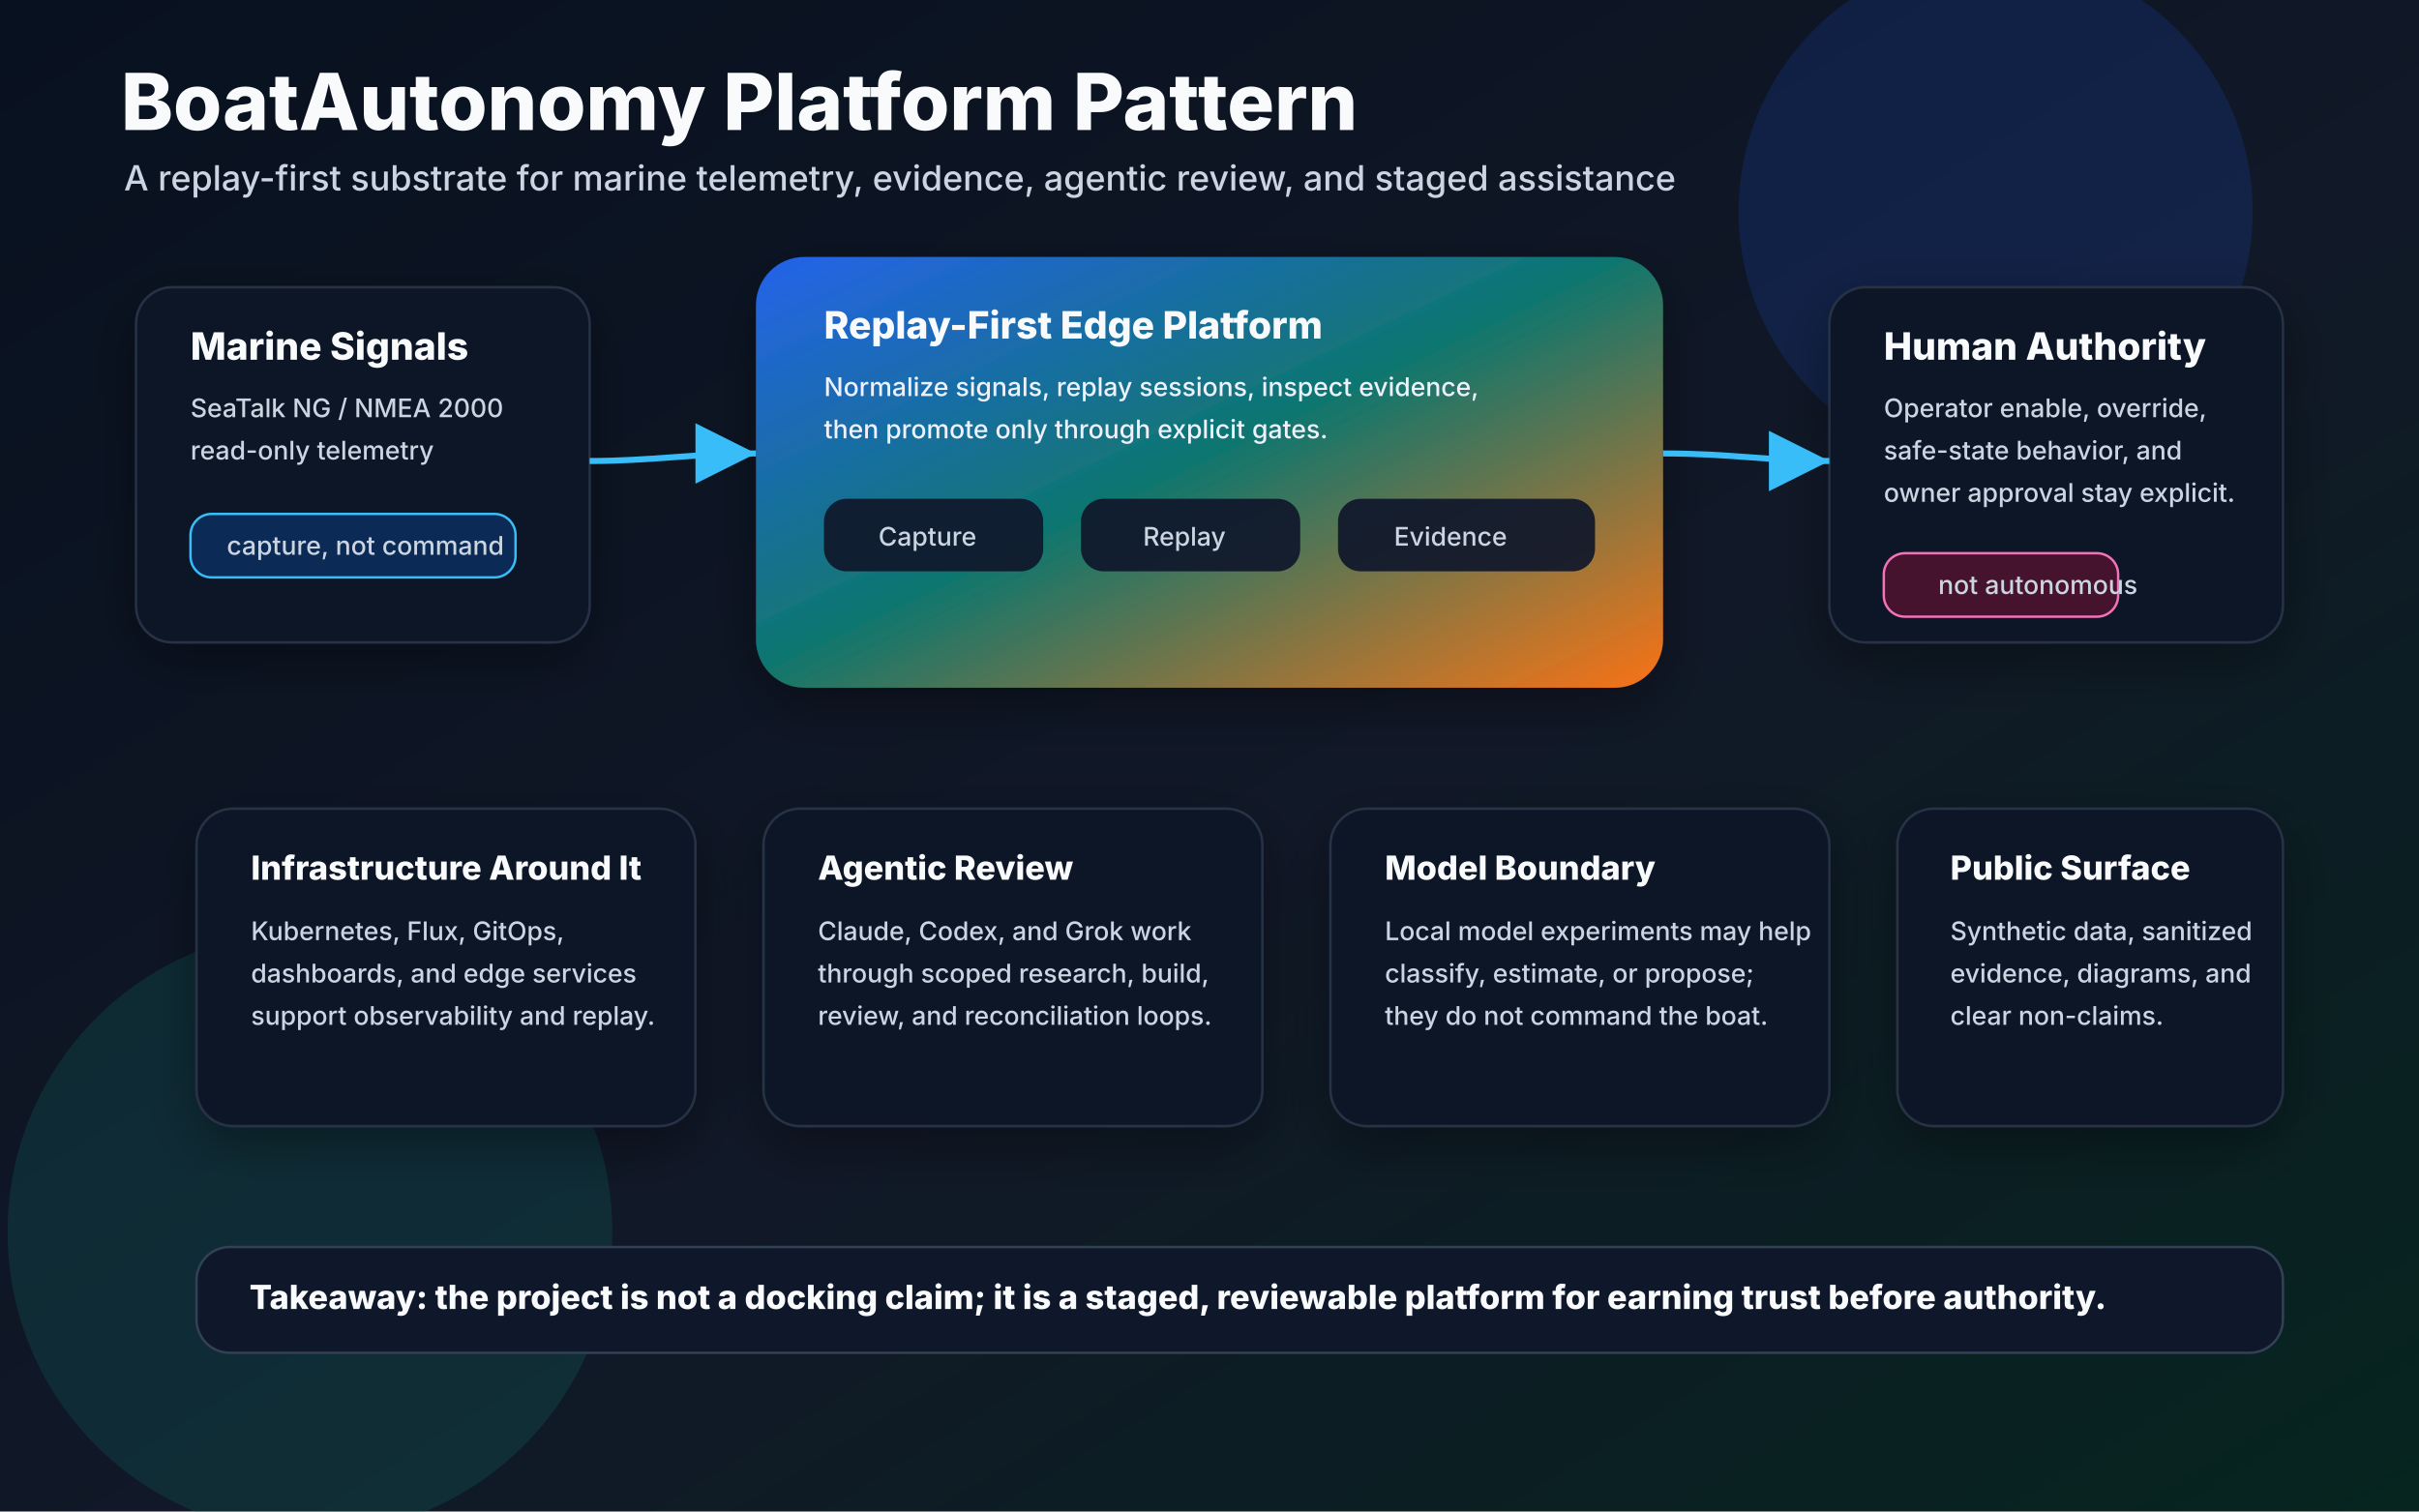
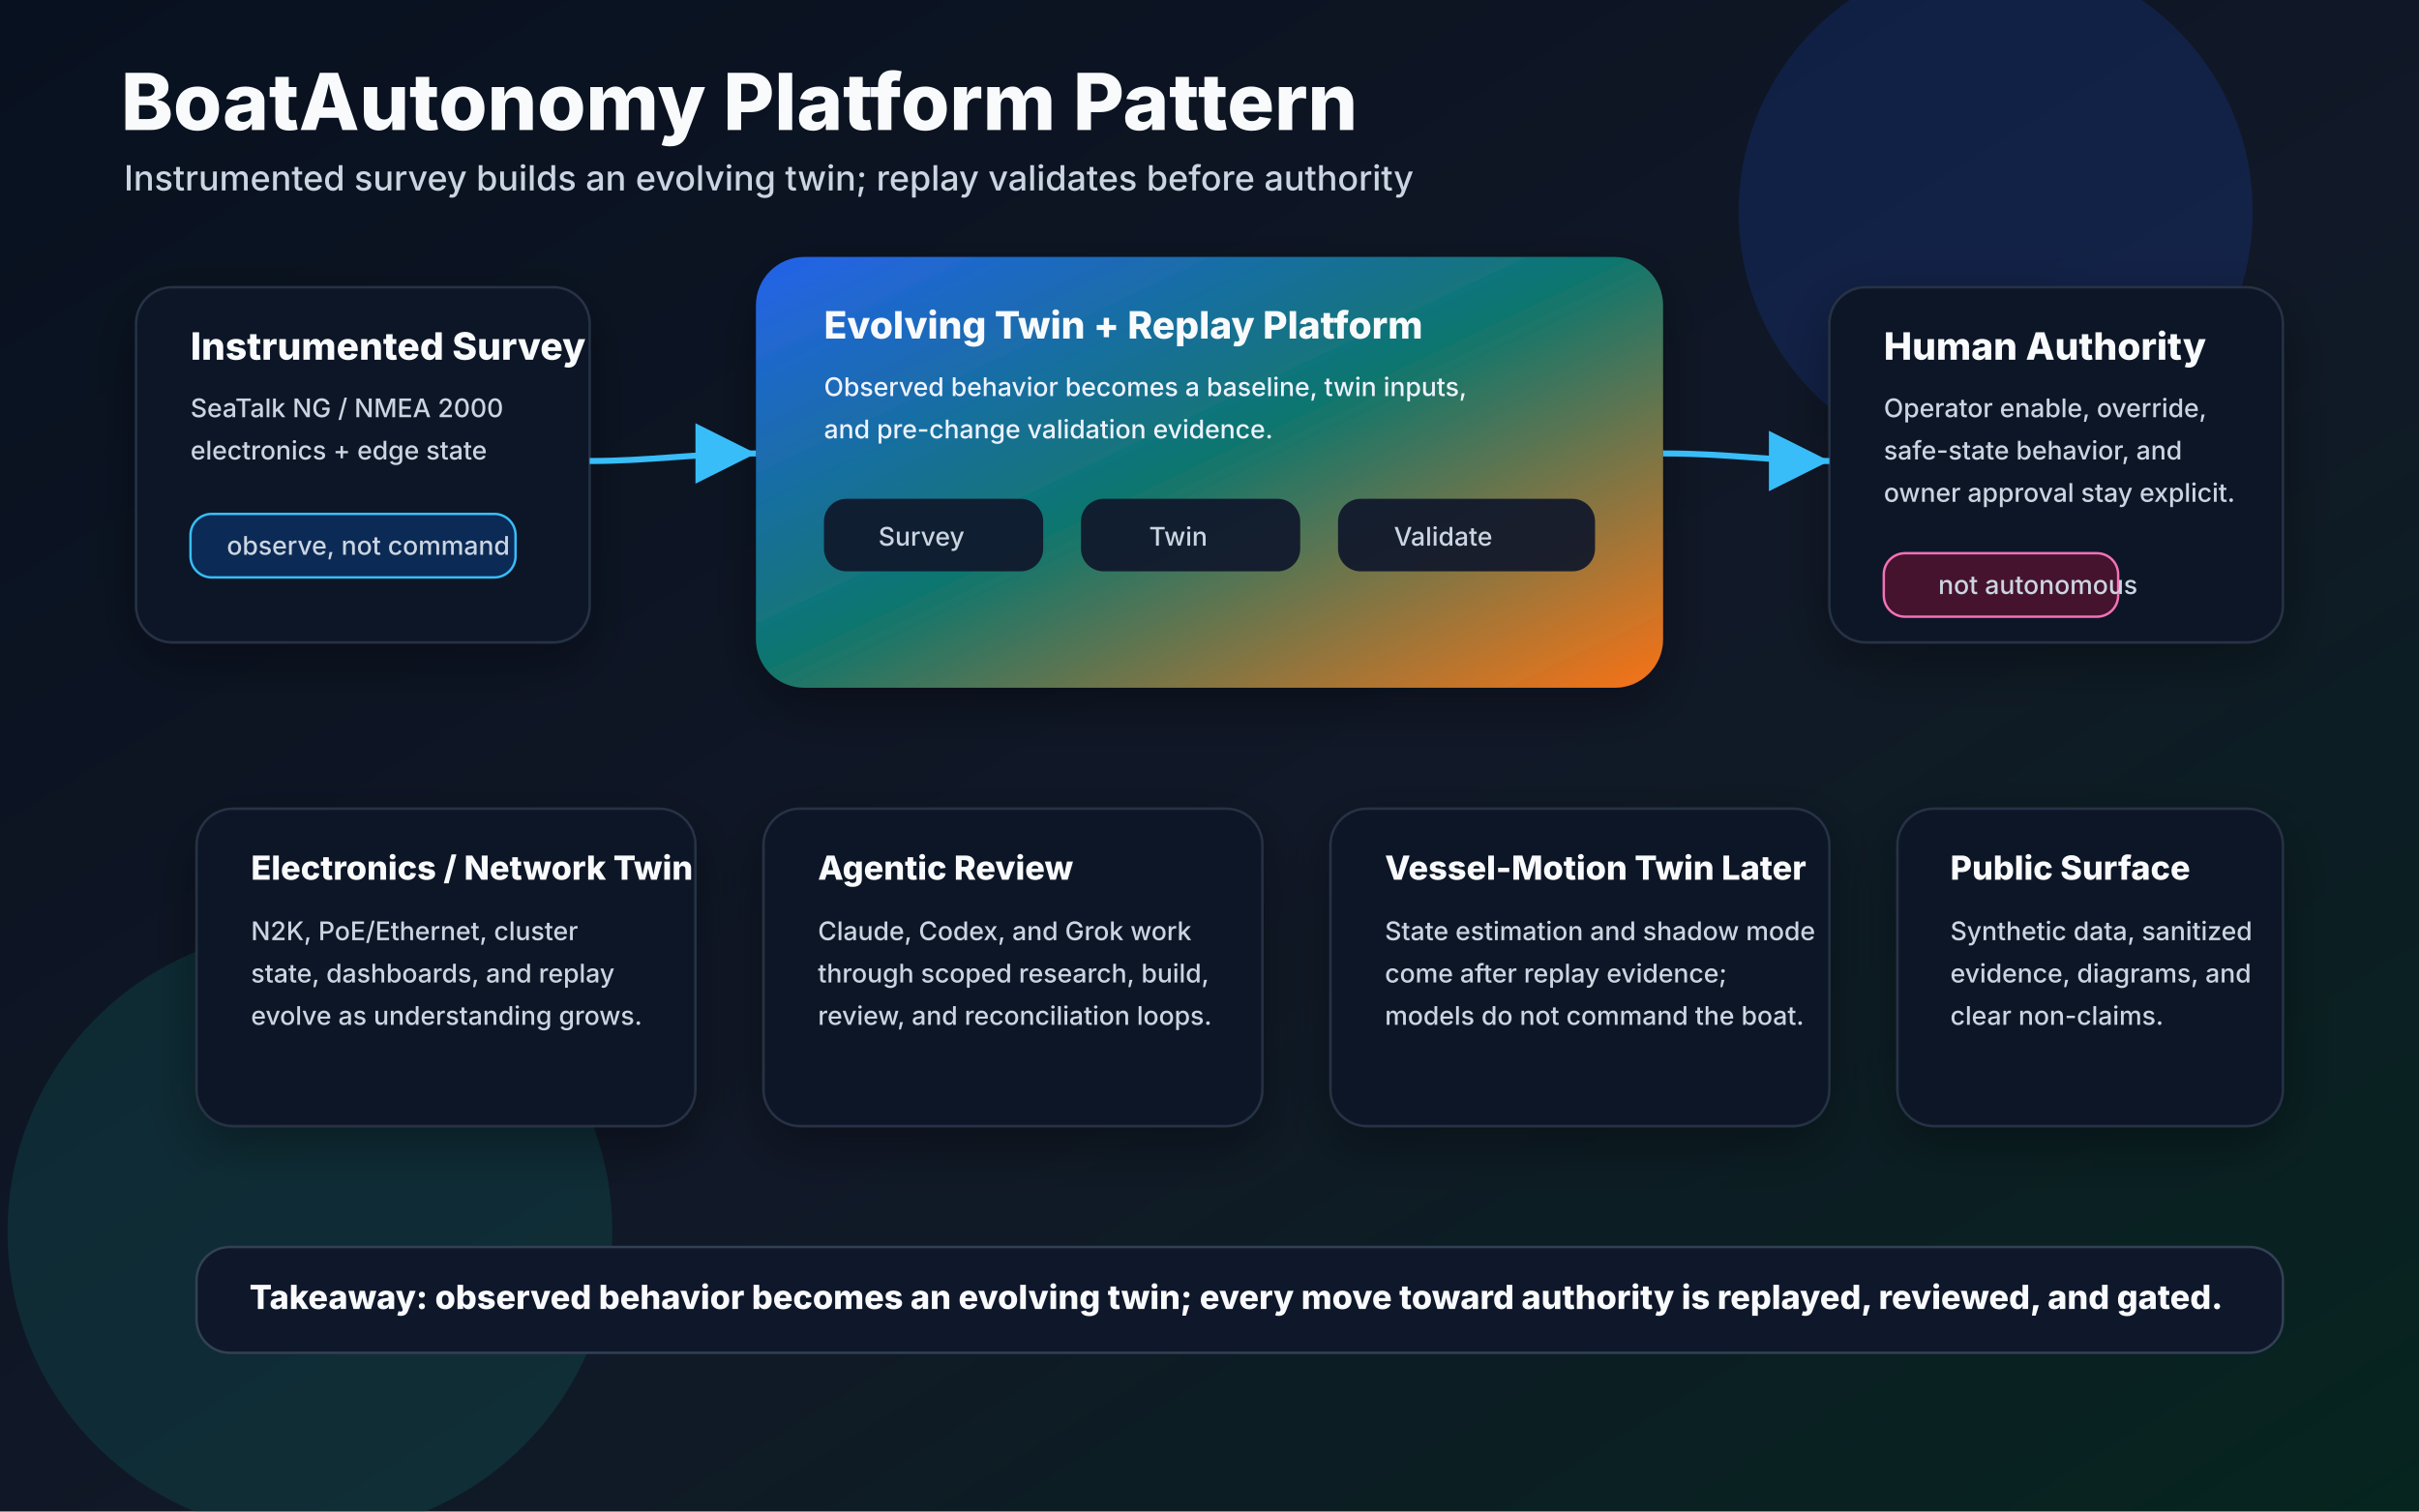
<svg xmlns="http://www.w3.org/2000/svg" width="1600" height="1000" viewBox="0 0 1600 1000" role="img" aria-labelledby="title desc">
  <defs>
    <linearGradient id="bg" x1="0" y1="0" x2="1" y2="1">
      <stop offset="0" stop-color="#08111f" />
      <stop offset="0.55" stop-color="#111827" />
      <stop offset="1" stop-color="#06251f" />
    </linearGradient>
    <linearGradient id="core" x1="0" y1="0" x2="1" y2="1">
      <stop offset="0" stop-color="#2563eb" />
      <stop offset="0.48" stop-color="#0f766e" />
      <stop offset="1" stop-color="#f97316" />
    </linearGradient>
    <filter id="shadow" x="-20%" y="-20%" width="140%" height="140%">
      <feDropShadow dx="0" dy="12" stdDeviation="18" flood-color="#000" flood-opacity="0.35" />
    </filter>
    <marker id="arrow" markerWidth="14" markerHeight="14" refX="10" refY="5" orient="auto" markerUnits="strokeWidth">
      <path d="M0,0 L10,5 L0,10 z" fill="#38bdf8" />
    </marker>
    <style>
      .title{font:800 52px -apple-system,BlinkMacSystemFont,"Segoe UI",sans-serif;fill:#f8fafc}.sub{font:500 23px -apple-system,BlinkMacSystemFont,"Segoe UI",sans-serif;fill:#cbd5e1}
      .h{font:800 25px -apple-system,BlinkMacSystemFont,"Segoe UI",sans-serif;fill:#f8fafc}.h2{font:800 22px -apple-system,BlinkMacSystemFont,"Segoe UI",sans-serif;fill:#f8fafc}
      .s{font:500 17px -apple-system,BlinkMacSystemFont,"Segoe UI",sans-serif;fill:#cbd5e1}.t{font:700 13px -apple-system,BlinkMacSystemFont,"Segoe UI",sans-serif;fill:#94a3b8}
      .panel{fill:#111827;stroke:#263244;stroke-width:1.6;filter:url(#shadow)}.chip{stroke-width:1.6}.line{stroke:#38bdf8;stroke-width:4;fill:none;marker-end:url(#arrow)}
    </style>
  </defs>
  <rect width="1600" height="1000" fill="url(#bg)" />
  <circle cx="1320" cy="140" r="170" fill="#1d4ed8" opacity="0.18" />
  <circle cx="205" cy="815" r="200" fill="#0f766e" opacity="0.22" />
  <text x="80" y="86" class="title">BoatAutonomy Platform Pattern</text>
-   <text x="82" y="126" class="sub">A replay-first substrate for marine telemetry, evidence, agentic review, and staged assistance</text>
+   <text x="82" y="126" class="sub">Instrumented survey builds an evolving twin; replay validates before authority</text>
  <rect x="90" y="190" width="300" height="235" rx="24" class="panel" />
-   <text x="126" y="238" class="h">Marine Signals</text>
+   <text x="126" y="238" class="h">Instrumented Survey</text>
  <text x="126" y="276" class="s">SeaTalk NG / NMEA 2000</text>
-   <text x="126" y="304" class="s">read-only telemetry</text>
+   <text x="126" y="304" class="s">electronics + edge state</text>
  <rect x="126" y="340" width="215" height="42" rx="14" fill="#0b2a55" stroke="#38bdf8" class="chip" />
-   <text x="150" y="367" class="s">capture, not command</text>
+   <text x="150" y="367" class="s">observe, not command</text>
  <rect x="500" y="170" width="600" height="285" rx="32" fill="url(#core)" filter="url(#shadow)" />
-   <text x="545" y="224" class="h">Replay-First Edge Platform</text>
-   <text x="545" y="262" class="s" style="fill:#eef2ff">Normalize signals, replay sessions, inspect evidence,</text>
-   <text x="545" y="290" class="s" style="fill:#eef2ff">then promote only through explicit gates.</text>
+   <text x="545" y="224" class="h">Evolving Twin + Replay Platform</text>
+   <text x="545" y="262" class="s" style="fill:#eef2ff">Observed behavior becomes a baseline, twin inputs,</text>
+   <text x="545" y="290" class="s" style="fill:#eef2ff">and pre-change validation evidence.</text>
  <rect x="545" y="330" width="145" height="48" rx="15" fill="#0f172a" opacity="0.92" />
-   <text x="581" y="361" class="s">Capture</text>
+   <text x="581" y="361" class="s">Survey</text>
  <rect x="715" y="330" width="145" height="48" rx="15" fill="#0f172a" opacity="0.92" />
-   <text x="756" y="361" class="s">Replay</text>
+   <text x="760" y="361" class="s">Twin</text>
  <rect x="885" y="330" width="170" height="48" rx="15" fill="#0f172a" opacity="0.92" />
-   <text x="922" y="361" class="s">Evidence</text>
+   <text x="922" y="361" class="s">Validate</text>
  <rect x="1210" y="190" width="300" height="235" rx="24" class="panel" />
  <text x="1246" y="238" class="h">Human Authority</text>
  <text x="1246" y="276" class="s">Operator enable, override,</text>
  <text x="1246" y="304" class="s">safe-state behavior, and</text>
  <text x="1246" y="332" class="s">owner approval stay explicit.</text>
  <rect x="1246" y="366" width="155" height="42" rx="14" fill="#45132e" stroke="#f472b6" class="chip" />
  <text x="1282" y="393" class="s">not autonomous</text>
  <path d="M390 305 C430 305 460 300 500 300" class="line" />
  <path d="M1100 300 C1145 300 1170 305 1210 305" class="line" />
  <rect x="130" y="535" width="330" height="210" rx="24" class="panel" />
-   <text x="166" y="582" class="h2">Infrastructure Around It</text>
-   <text x="166" y="622" class="s">Kubernetes, Flux, GitOps,</text>
-   <text x="166" y="650" class="s">dashboards, and edge services</text>
-   <text x="166" y="678" class="s">support observability and replay.</text>
+   <text x="166" y="582" class="h2">Electronics / Network Twin</text>
+   <text x="166" y="622" class="s">N2K, PoE/Ethernet, cluster</text>
+   <text x="166" y="650" class="s">state, dashboards, and replay</text>
+   <text x="166" y="678" class="s">evolve as understanding grows.</text>
  <rect x="505" y="535" width="330" height="210" rx="24" class="panel" />
  <text x="541" y="582" class="h2">Agentic Review</text>
  <text x="541" y="622" class="s">Claude, Codex, and Grok work</text>
  <text x="541" y="650" class="s">through scoped research, build,</text>
  <text x="541" y="678" class="s">review, and reconciliation loops.</text>
  <rect x="880" y="535" width="330" height="210" rx="24" class="panel" />
-   <text x="916" y="582" class="h2">Model Boundary</text>
-   <text x="916" y="622" class="s">Local model experiments may help</text>
-   <text x="916" y="650" class="s">classify, estimate, or propose;</text>
-   <text x="916" y="678" class="s">they do not command the boat.</text>
+   <text x="916" y="582" class="h2">Vessel-Motion Twin Later</text>
+   <text x="916" y="622" class="s">State estimation and shadow mode</text>
+   <text x="916" y="650" class="s">come after replay evidence;</text>
+   <text x="916" y="678" class="s">models do not command the boat.</text>
  <rect x="1255" y="535" width="255" height="210" rx="24" class="panel" />
  <text x="1290" y="582" class="h2">Public Surface</text>
  <text x="1290" y="622" class="s">Synthetic data, sanitized</text>
  <text x="1290" y="650" class="s">evidence, diagrams, and</text>
  <text x="1290" y="678" class="s">clear non-claims.</text>
  <rect x="130" y="825" width="1380" height="70" rx="22" fill="#0f172a" stroke="#334155" stroke-width="1.6" />
-   <text x="165" y="866" class="h2">Takeaway: the project is not a docking claim; it is a staged, reviewable platform for earning trust before authority.</text>
+   <text x="165" y="866" class="h2">Takeaway: observed behavior becomes an evolving twin; every move toward authority is replayed, reviewed, and gated.</text>
</svg>
